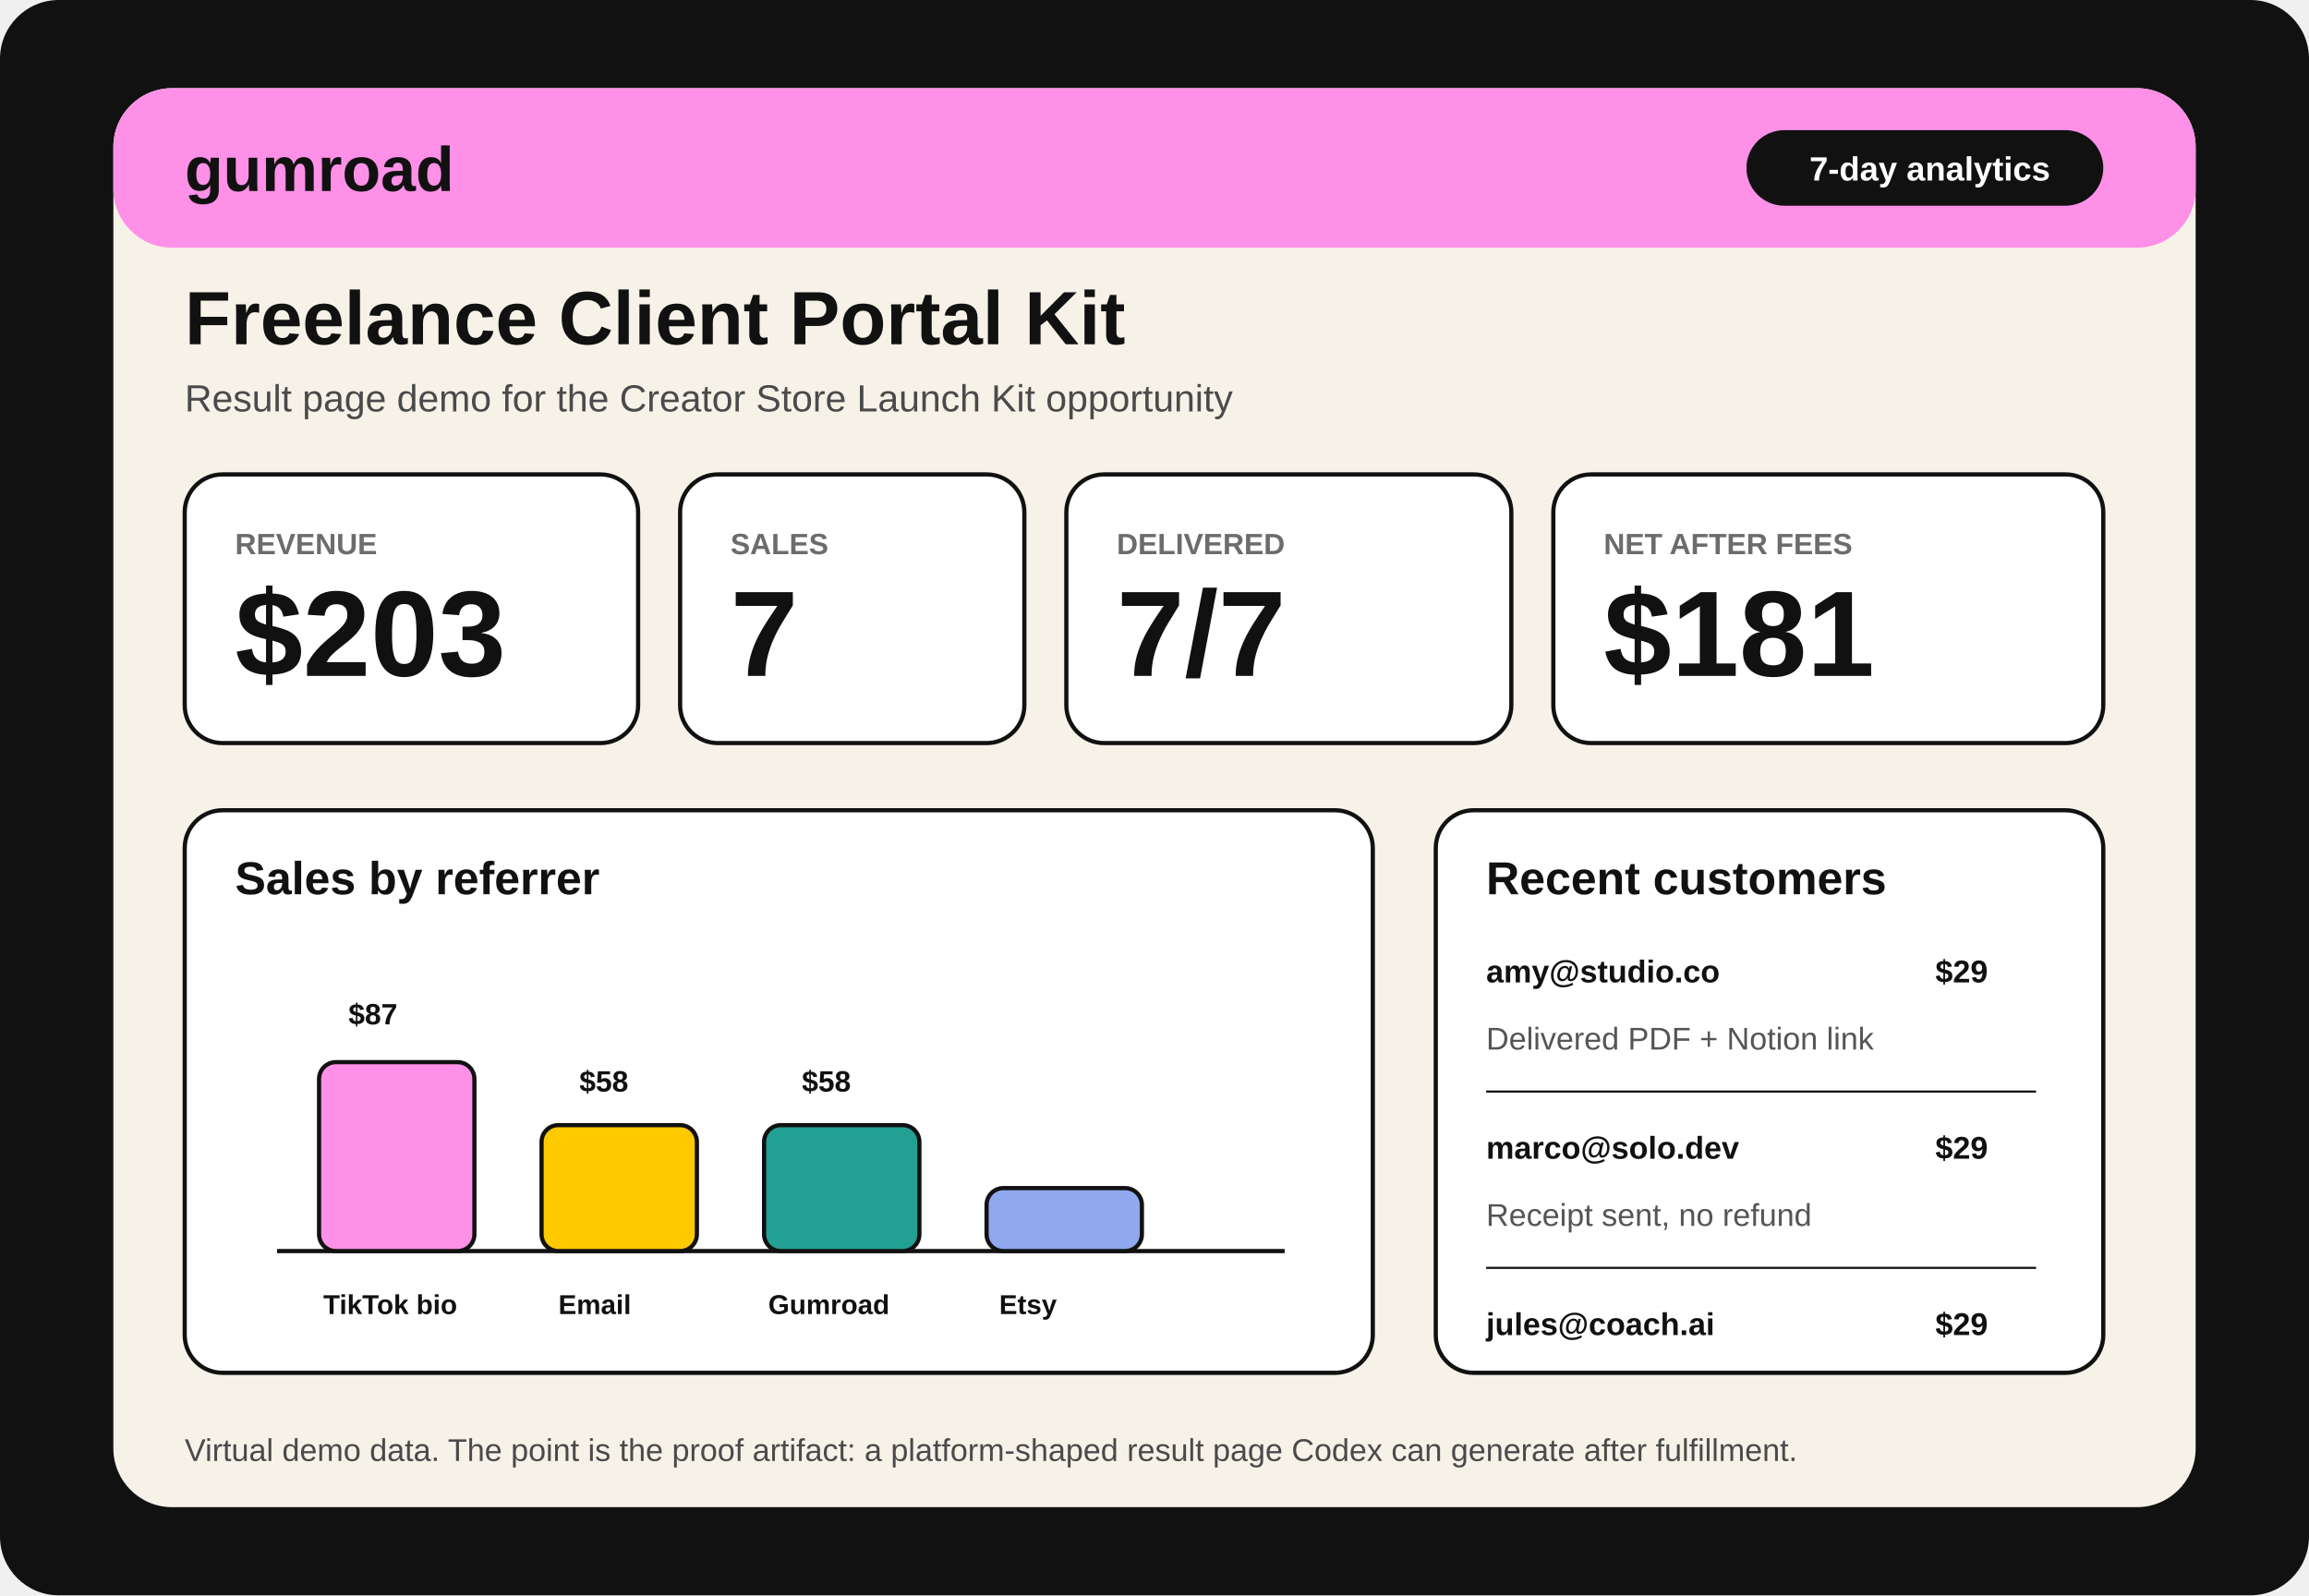
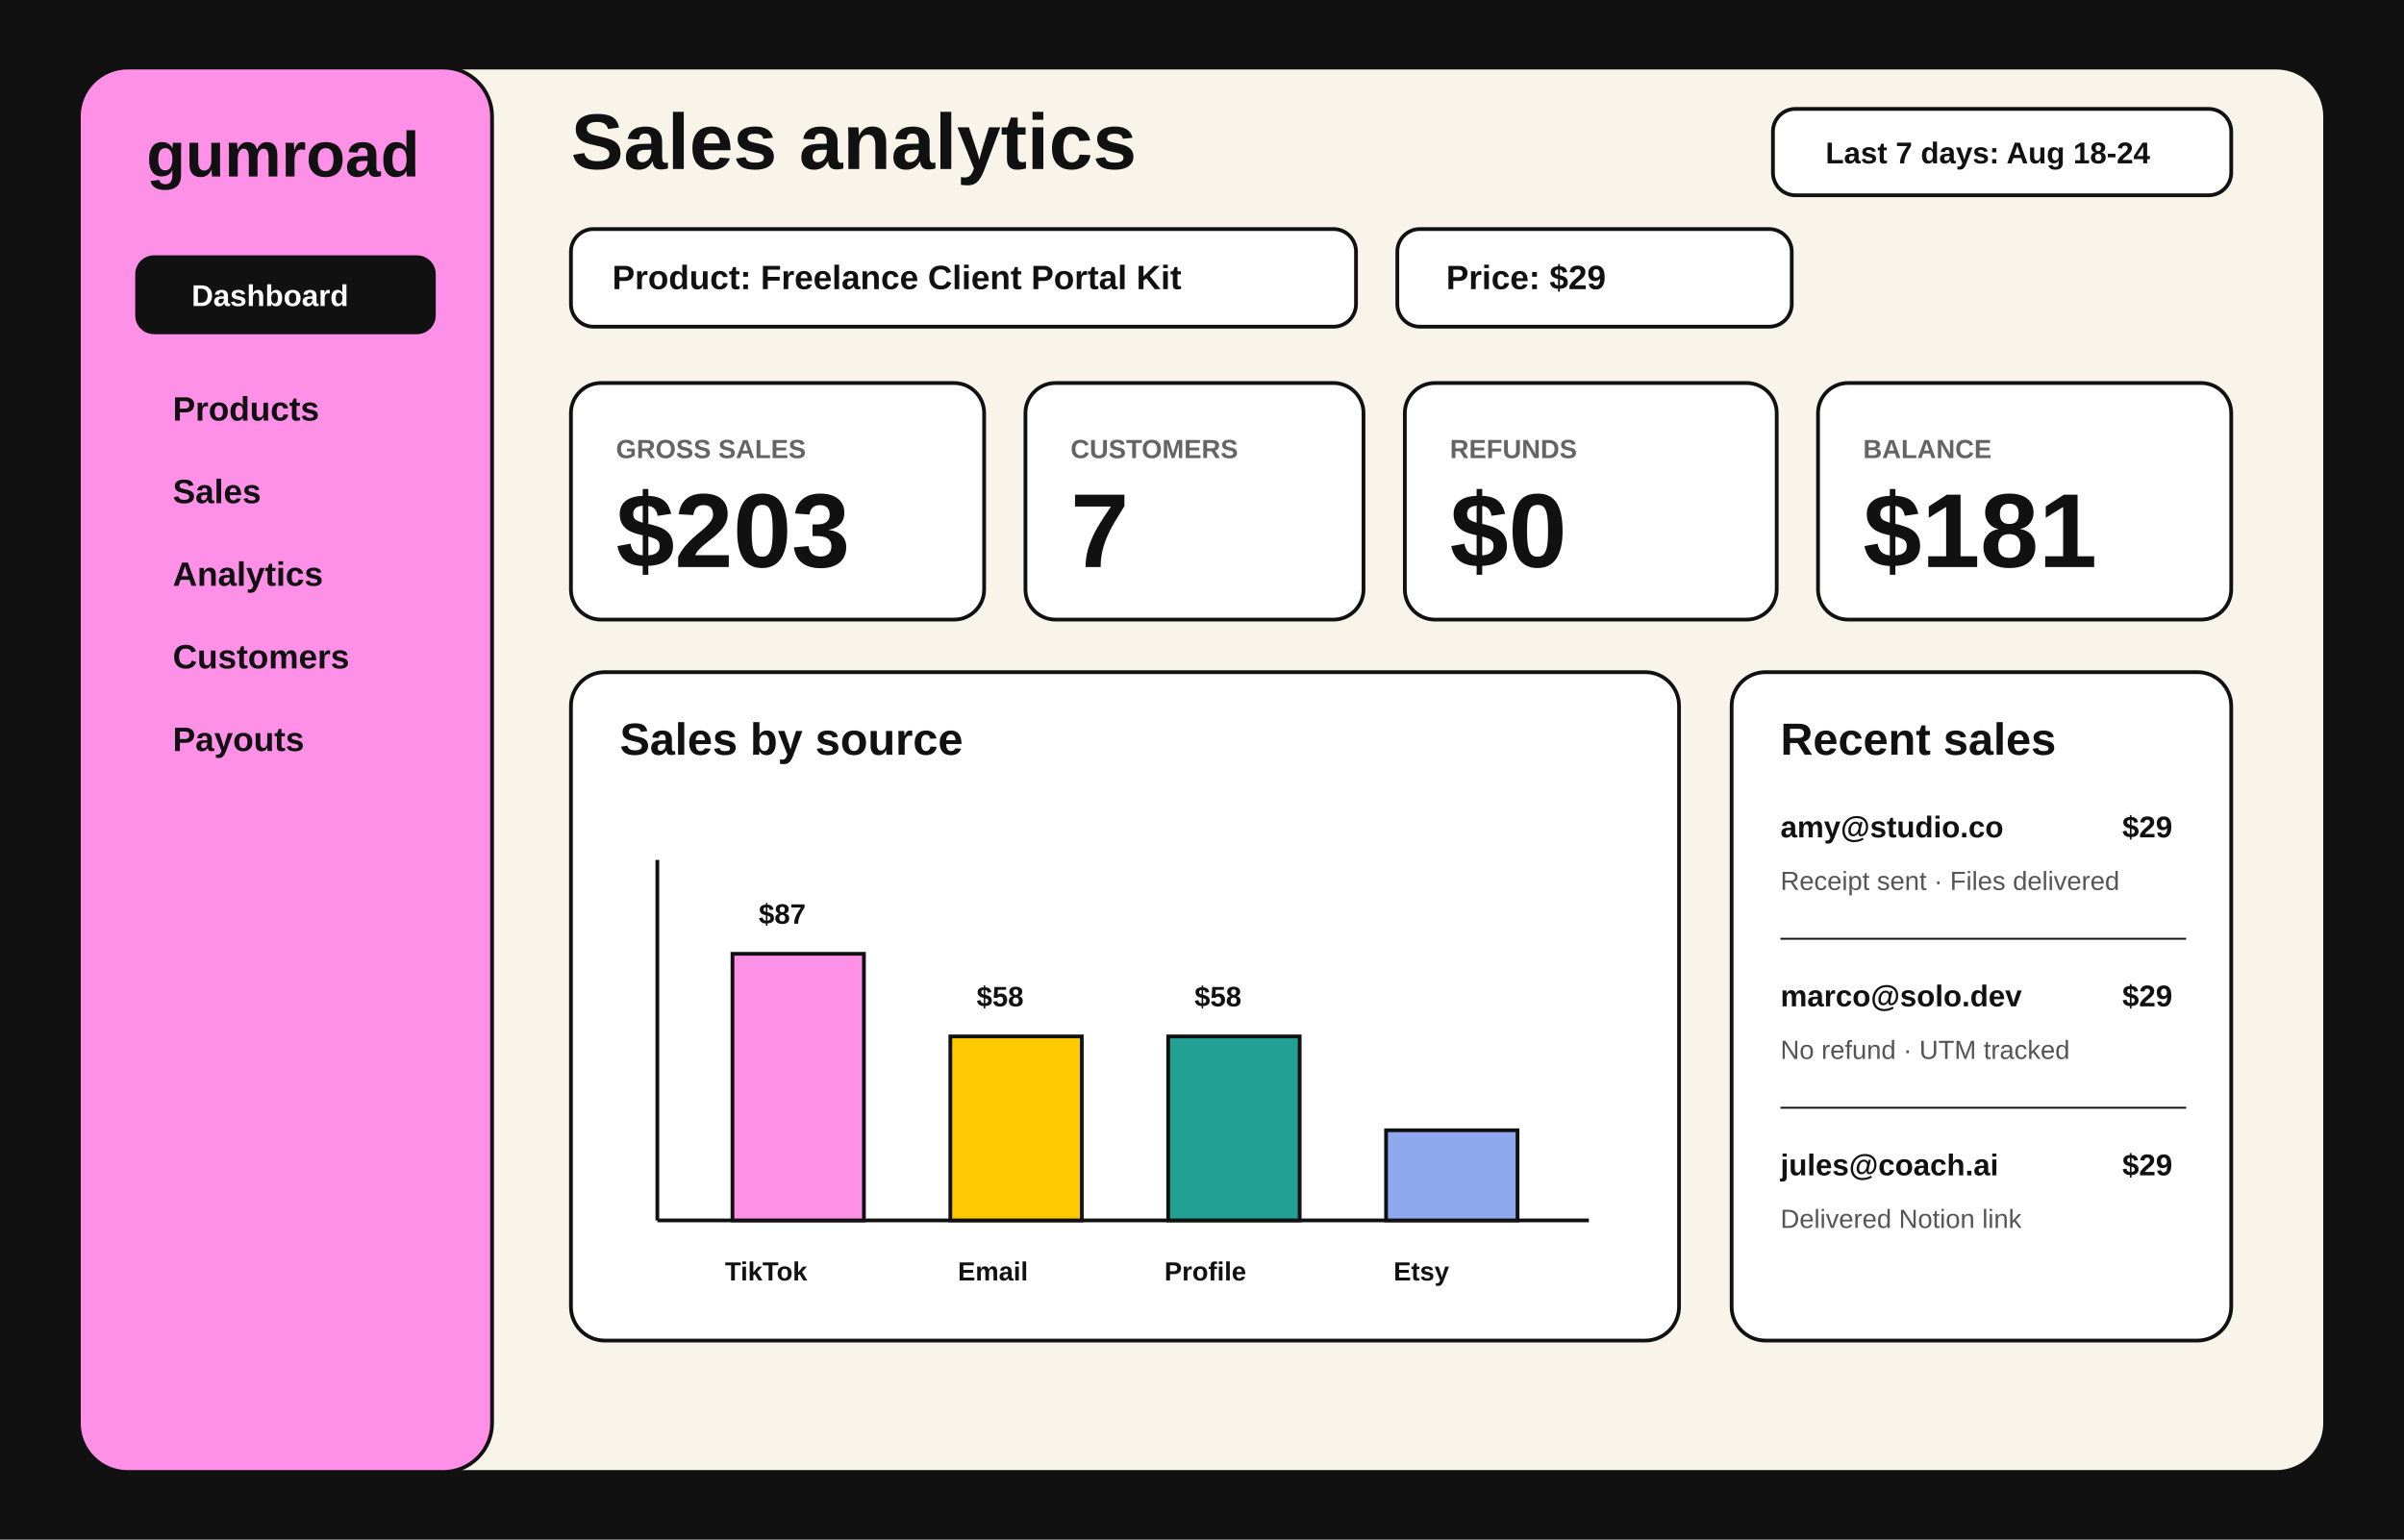
- <svg xmlns="http://www.w3.org/2000/svg" width="1100" height="760" viewBox="0 0 1100 760" fill="none">
-   <rect width="1100" height="760" rx="28" fill="#111111" />
-   <rect x="54" y="42" width="992" height="676" rx="28" fill="#F7F2E8" />
-   <rect x="54" y="42" width="992" height="76" rx="28" fill="#FF90E8" />
-   <text x="88" y="91" fill="#111111" font-family="Arial, sans-serif" font-size="30" font-weight="900">gumroad</text>
-   <rect x="832" y="62" width="170" height="36" rx="18" fill="#111111" />
-   <text x="862" y="86" fill="#FFFFFF" font-family="Arial, sans-serif" font-size="16" font-weight="900">7-day analytics</text>
-   <text x="88" y="164" fill="#111111" font-family="Arial, sans-serif" font-size="36" font-weight="900">Freelance Client Portal Kit</text>
-   <text x="88" y="196" fill="#4A4A4A" font-family="Arial, sans-serif" font-size="18">Result page demo for the Creator Store Launch Kit opportunity</text>
-   <rect x="88" y="226" width="216" height="128" rx="18" fill="#FFFFFF" stroke="#111111" stroke-width="2" />
-   <text x="112" y="264" fill="#6C6C6C" font-family="Arial, sans-serif" font-size="14" font-weight="900">REVENUE</text>
-   <text x="112" y="322" fill="#111111" font-family="Arial, sans-serif" font-size="58" font-weight="900">$203</text>
-   <rect x="324" y="226" width="164" height="128" rx="18" fill="#FFFFFF" stroke="#111111" stroke-width="2" />
-   <text x="348" y="264" fill="#6C6C6C" font-family="Arial, sans-serif" font-size="14" font-weight="900">SALES</text>
-   <text x="348" y="322" fill="#111111" font-family="Arial, sans-serif" font-size="58" font-weight="900">7</text>
-   <rect x="508" y="226" width="212" height="128" rx="18" fill="#FFFFFF" stroke="#111111" stroke-width="2" />
-   <text x="532" y="264" fill="#6C6C6C" font-family="Arial, sans-serif" font-size="14" font-weight="900">DELIVERED</text>
-   <text x="532" y="322" fill="#111111" font-family="Arial, sans-serif" font-size="58" font-weight="900">7/7</text>
-   <rect x="740" y="226" width="262" height="128" rx="18" fill="#FFFFFF" stroke="#111111" stroke-width="2" />
-   <text x="764" y="264" fill="#6C6C6C" font-family="Arial, sans-serif" font-size="14" font-weight="900">NET AFTER FEES</text>
-   <text x="764" y="322" fill="#111111" font-family="Arial, sans-serif" font-size="58" font-weight="900">$181</text>
-   <rect x="88" y="386" width="566" height="268" rx="18" fill="#FFFFFF" stroke="#111111" stroke-width="2" />
-   <text x="112" y="426" fill="#111111" font-family="Arial, sans-serif" font-size="22" font-weight="900">Sales by referrer</text>
-   <line x1="132" y1="596" x2="612" y2="596" stroke="#111111" stroke-width="2" />
-   <rect x="152" y="506" width="74" height="90" rx="8" fill="#FF90E8" stroke="#111111" stroke-width="2" />
-   <rect x="258" y="536" width="74" height="60" rx="8" fill="#FFC900" stroke="#111111" stroke-width="2" />
-   <rect x="364" y="536" width="74" height="60" rx="8" fill="#23A094" stroke="#111111" stroke-width="2" />
-   <rect x="470" y="566" width="74" height="30" rx="8" fill="#90A8ED" stroke="#111111" stroke-width="2" />
-   <text x="154" y="626" fill="#111111" font-family="Arial, sans-serif" font-size="13" font-weight="800">TikTok bio</text>
-   <text x="266" y="626" fill="#111111" font-family="Arial, sans-serif" font-size="13" font-weight="800">Email</text>
-   <text x="366" y="626" fill="#111111" font-family="Arial, sans-serif" font-size="13" font-weight="800">Gumroad</text>
-   <text x="476" y="626" fill="#111111" font-family="Arial, sans-serif" font-size="13" font-weight="800">Etsy</text>
-   <text x="166" y="488" fill="#111111" font-family="Arial, sans-serif" font-size="14" font-weight="900">$87</text>
-   <text x="276" y="520" fill="#111111" font-family="Arial, sans-serif" font-size="14" font-weight="900">$58</text>
-   <text x="382" y="520" fill="#111111" font-family="Arial, sans-serif" font-size="14" font-weight="900">$58</text>
-   <rect x="684" y="386" width="318" height="268" rx="18" fill="#FFFFFF" stroke="#111111" stroke-width="2" />
-   <text x="708" y="426" fill="#111111" font-family="Arial, sans-serif" font-size="22" font-weight="900">Recent customers</text>
-   <g font-family="Arial, sans-serif" font-size="15">
-     <text x="708" y="468" fill="#111111" font-weight="900">amy@studio.co</text>
-     <text x="922" y="468" fill="#111111" font-weight="900">$29</text>
-     <text x="708" y="500" fill="#555555">Delivered PDF + Notion link</text>
-     <line x1="708" y1="520" x2="970" y2="520" stroke="#111111" stroke-width="1" />
-     <text x="708" y="552" fill="#111111" font-weight="900">marco@solo.dev</text>
-     <text x="922" y="552" fill="#111111" font-weight="900">$29</text>
-     <text x="708" y="584" fill="#555555">Receipt sent, no refund</text>
-     <line x1="708" y1="604" x2="970" y2="604" stroke="#111111" stroke-width="1" />
-     <text x="708" y="636" fill="#111111" font-weight="900">jules@coach.ai</text>
-     <text x="922" y="636" fill="#111111" font-weight="900">$29</text>
-   </g>
-   <text x="88" y="696" fill="#4A4A4A" font-family="Arial, sans-serif" font-size="15">Virtual demo data. The point is the proof artifact: a platform-shaped result page Codex can generate after fulfillment.</text>
+ <svg xmlns="http://www.w3.org/2000/svg" width="1280" height="820" viewBox="0 0 1280 820" fill="none">
+   <rect width="1280" height="820" fill="#111111" />
+   <rect x="42" y="36" width="1196" height="748" rx="26" fill="#F8F4EA" stroke="#111111" stroke-width="2" />
+   <rect x="42" y="36" width="220" height="748" rx="26" fill="#FF90E8" stroke="#111111" stroke-width="2" />
+   <text x="78" y="94" fill="#111111" font-family="Arial, sans-serif" font-size="34" font-weight="900">gumroad</text>
+   <rect x="72" y="136" width="160" height="42" rx="10" fill="#111111" />
+   <text x="102" y="163" fill="#FFFFFF" font-family="Arial, sans-serif" font-size="16" font-weight="900">Dashboard</text>
+   <text x="92" y="224" fill="#111111" font-family="Arial, sans-serif" font-size="18" font-weight="800">Products</text>
+   <text x="92" y="268" fill="#111111" font-family="Arial, sans-serif" font-size="18" font-weight="800">Sales</text>
+   <text x="92" y="312" fill="#111111" font-family="Arial, sans-serif" font-size="18" font-weight="800">Analytics</text>
+   <text x="92" y="356" fill="#111111" font-family="Arial, sans-serif" font-size="18" font-weight="800">Customers</text>
+   <text x="92" y="400" fill="#111111" font-family="Arial, sans-serif" font-size="18" font-weight="800">Payouts</text>
+   <text x="304" y="90" fill="#111111" font-family="Arial, sans-serif" font-size="42" font-weight="900">Sales analytics</text>
+   <rect x="944" y="58" width="244" height="46" rx="12" fill="#FFFFFF" stroke="#111111" stroke-width="2" />
+   <text x="972" y="87" fill="#111111" font-family="Arial, sans-serif" font-size="16" font-weight="900">Last 7 days: Aug 18-24</text>
+   <rect x="304" y="122" width="418" height="52" rx="12" fill="#FFFFFF" stroke="#111111" stroke-width="2" />
+   <text x="326" y="154" fill="#111111" font-family="Arial, sans-serif" font-size="18" font-weight="900">Product: Freelance Client Portal Kit</text>
+   <rect x="744" y="122" width="210" height="52" rx="12" fill="#FFFFFF" stroke="#111111" stroke-width="2" />
+   <text x="770" y="154" fill="#111111" font-family="Arial, sans-serif" font-size="18" font-weight="900">Price: $29</text>
+   <rect x="304" y="204" width="220" height="126" rx="16" fill="#FFFFFF" stroke="#111111" stroke-width="2" />
+   <text x="328" y="244" fill="#646464" font-family="Arial, sans-serif" font-size="14" font-weight="900">GROSS SALES</text>
+   <text x="328" y="302" fill="#111111" font-family="Arial, sans-serif" font-size="56" font-weight="900">$203</text>
+   <rect x="546" y="204" width="180" height="126" rx="16" fill="#FFFFFF" stroke="#111111" stroke-width="2" />
+   <text x="570" y="244" fill="#646464" font-family="Arial, sans-serif" font-size="14" font-weight="900">CUSTOMERS</text>
+   <text x="570" y="302" fill="#111111" font-family="Arial, sans-serif" font-size="56" font-weight="900">7</text>
+   <rect x="748" y="204" width="198" height="126" rx="16" fill="#FFFFFF" stroke="#111111" stroke-width="2" />
+   <text x="772" y="244" fill="#646464" font-family="Arial, sans-serif" font-size="14" font-weight="900">REFUNDS</text>
+   <text x="772" y="302" fill="#111111" font-family="Arial, sans-serif" font-size="56" font-weight="900">$0</text>
+   <rect x="968" y="204" width="220" height="126" rx="16" fill="#FFFFFF" stroke="#111111" stroke-width="2" />
+   <text x="992" y="244" fill="#646464" font-family="Arial, sans-serif" font-size="14" font-weight="900">BALANCE</text>
+   <text x="992" y="302" fill="#111111" font-family="Arial, sans-serif" font-size="56" font-weight="900">$181</text>
+   <rect x="304" y="358" width="590" height="356" rx="18" fill="#FFFFFF" stroke="#111111" stroke-width="2" />
+   <text x="330" y="402" fill="#111111" font-family="Arial, sans-serif" font-size="24" font-weight="900">Sales by source</text>
+   <line x1="350" y1="650" x2="846" y2="650" stroke="#111111" stroke-width="2" />
+   <line x1="350" y1="458" x2="350" y2="650" stroke="#111111" stroke-width="2" />
+   <rect x="390" y="508" width="70" height="142" fill="#FF90E8" stroke="#111111" stroke-width="2" />
+   <rect x="506" y="552" width="70" height="98" fill="#FFC900" stroke="#111111" stroke-width="2" />
+   <rect x="622" y="552" width="70" height="98" fill="#23A094" stroke="#111111" stroke-width="2" />
+   <rect x="738" y="602" width="70" height="48" fill="#90A8ED" stroke="#111111" stroke-width="2" />
+   <text x="404" y="492" fill="#111111" font-family="Arial, sans-serif" font-size="15" font-weight="900">$87</text>
+   <text x="520" y="536" fill="#111111" font-family="Arial, sans-serif" font-size="15" font-weight="900">$58</text>
+   <text x="636" y="536" fill="#111111" font-family="Arial, sans-serif" font-size="15" font-weight="900">$58</text>
+   <text x="386" y="682" fill="#111111" font-family="Arial, sans-serif" font-size="14" font-weight="800">TikTok</text>
+   <text x="510" y="682" fill="#111111" font-family="Arial, sans-serif" font-size="14" font-weight="800">Email</text>
+   <text x="620" y="682" fill="#111111" font-family="Arial, sans-serif" font-size="14" font-weight="800">Profile</text>
+   <text x="742" y="682" fill="#111111" font-family="Arial, sans-serif" font-size="14" font-weight="800">Etsy</text>
+   <rect x="922" y="358" width="266" height="356" rx="18" fill="#FFFFFF" stroke="#111111" stroke-width="2" />
+   <text x="948" y="402" fill="#111111" font-family="Arial, sans-serif" font-size="24" font-weight="900">Recent sales</text>
+   <text x="948" y="446" fill="#111111" font-family="Arial, sans-serif" font-size="16" font-weight="900">amy@studio.co</text>
+   <text x="1130" y="446" fill="#111111" font-family="Arial, sans-serif" font-size="16" font-weight="900">$29</text>
+   <text x="948" y="474" fill="#555555" font-family="Arial, sans-serif" font-size="14">Receipt sent · Files delivered</text>
+   <line x1="948" y1="500" x2="1164" y2="500" stroke="#111111" stroke-width="1" />
+   <text x="948" y="536" fill="#111111" font-family="Arial, sans-serif" font-size="16" font-weight="900">marco@solo.dev</text>
+   <text x="1130" y="536" fill="#111111" font-family="Arial, sans-serif" font-size="16" font-weight="900">$29</text>
+   <text x="948" y="564" fill="#555555" font-family="Arial, sans-serif" font-size="14">No refund · UTM tracked</text>
+   <line x1="948" y1="590" x2="1164" y2="590" stroke="#111111" stroke-width="1" />
+   <text x="948" y="626" fill="#111111" font-family="Arial, sans-serif" font-size="16" font-weight="900">jules@coach.ai</text>
+   <text x="1130" y="626" fill="#111111" font-family="Arial, sans-serif" font-size="16" font-weight="900">$29</text>
+   <text x="948" y="654" fill="#555555" font-family="Arial, sans-serif" font-size="14">Delivered Notion link</text>
</svg>
